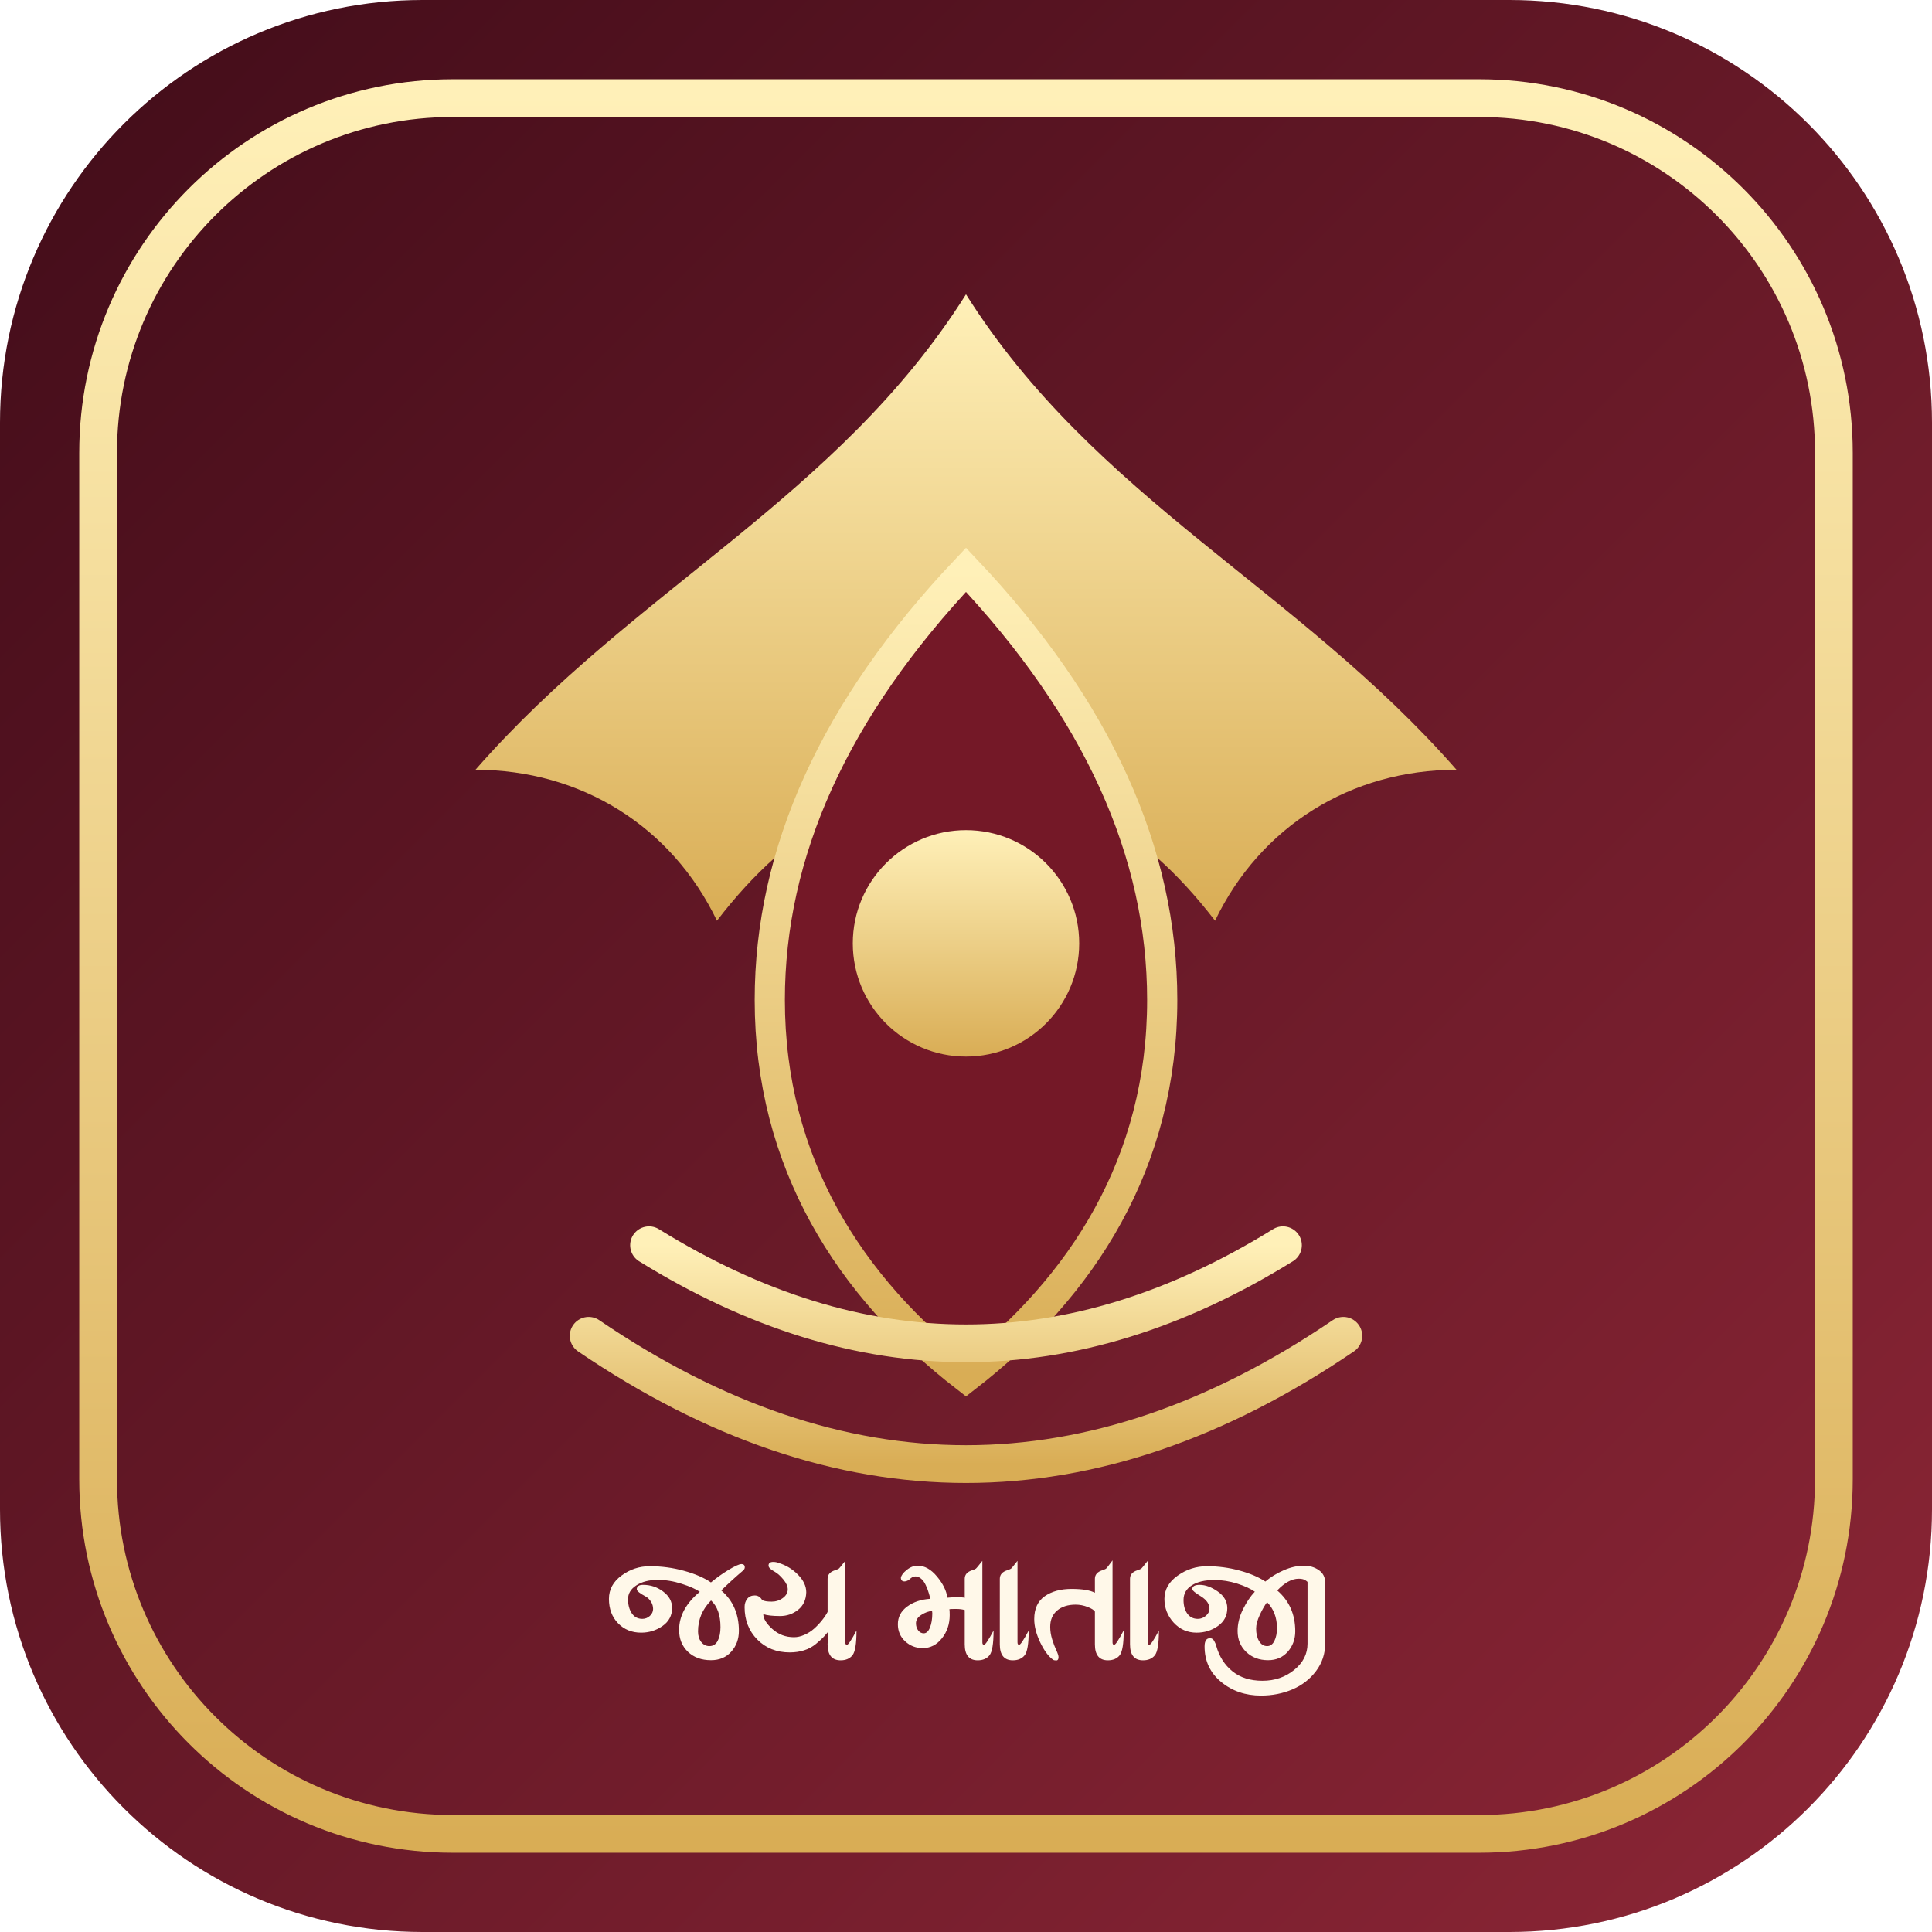
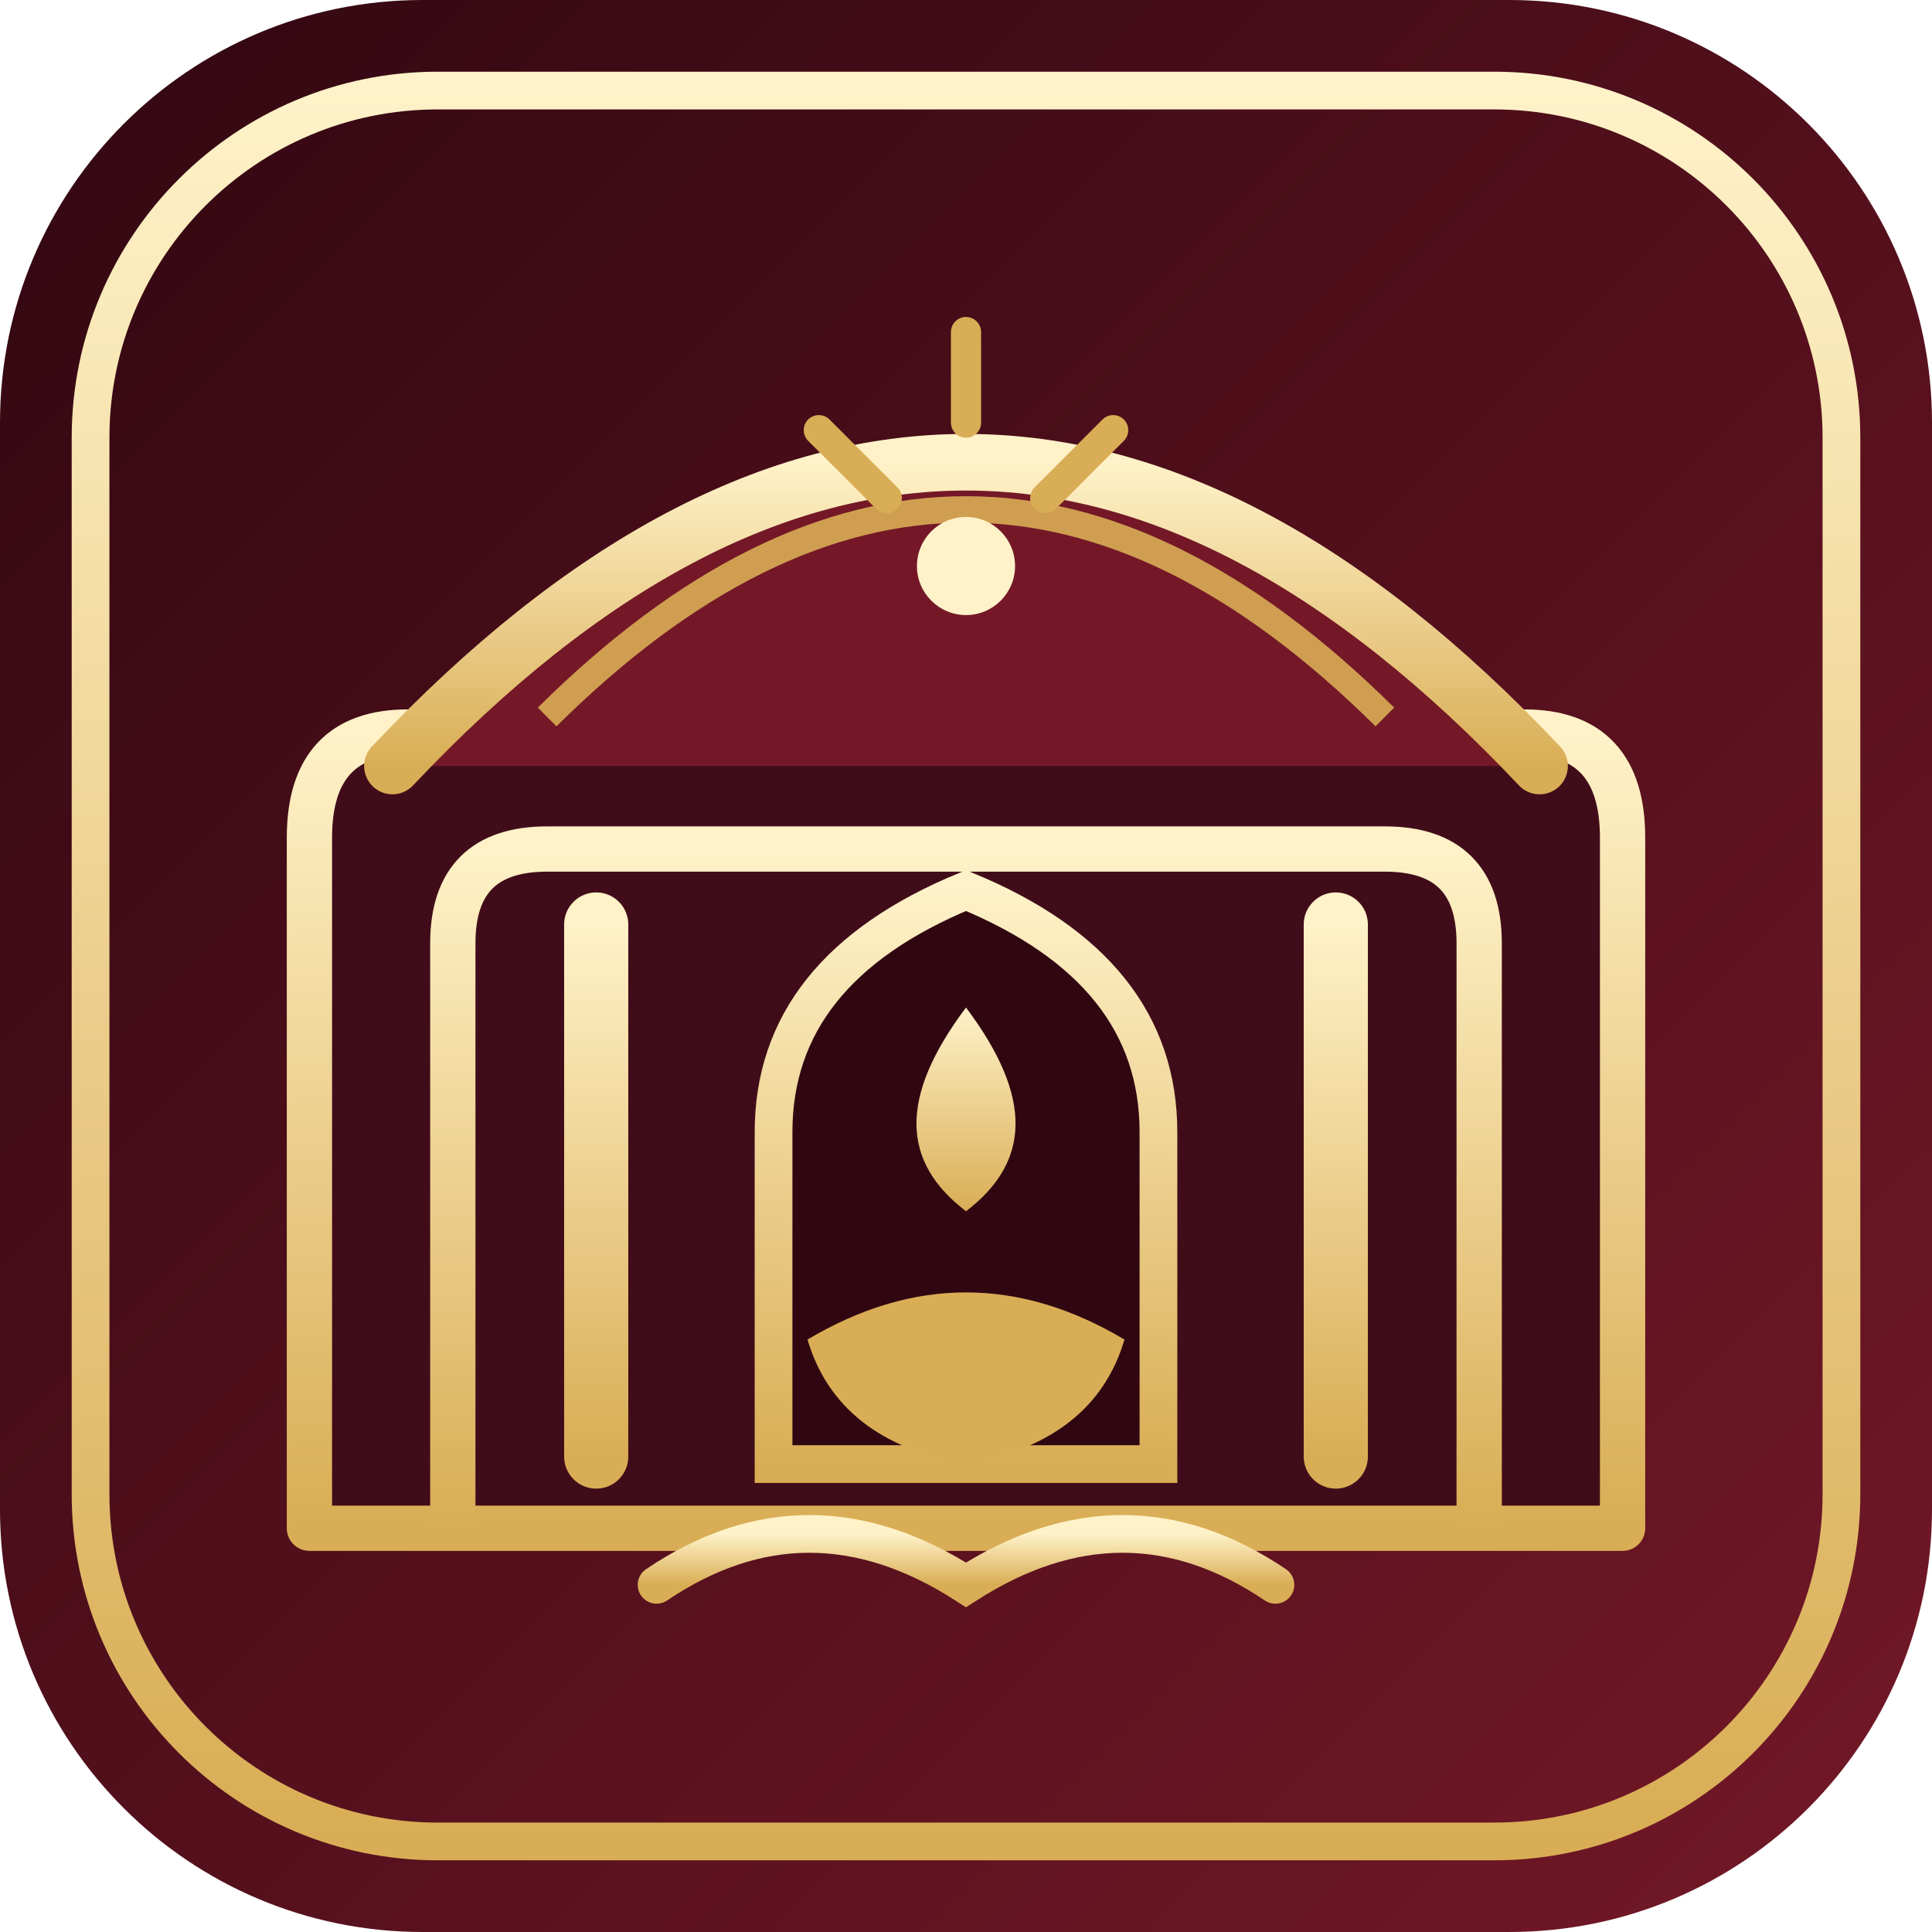
<svg xmlns="http://www.w3.org/2000/svg" viewBox="0 0 512 512">
  <defs>
    <linearGradient id="bg" x1="0" y1="0" x2="1" y2="1">
-       <stop stop-color="#410c19" />
-       <stop offset="1" stop-color="#8d2636" />
+       <stop stop-color="#300711" />
+       <stop offset="1" stop-color="#741827" />
    </linearGradient>
    <linearGradient id="gold" x1="0" y1="0" x2="0" y2="1">
-       <stop stop-color="#fff0b8" />
+       <stop stop-color="#fff2c8" />
      <stop offset="1" stop-color="#d9ad55" />
    </linearGradient>
  </defs>
  <rect width="512" height="512" rx="112" fill="url(#bg)" />
-   <rect x="26" y="26" width="460" height="460" rx="94" fill="none" stroke="url(#gold)" stroke-width="10" />
-   <path d="M256 78 C222 132 168 156 126 204 C154 204 178 219 190 244 C210 218 231 208 256 207 C281 208 302 218 322 244 C334 219 358 204 386 204 C344 156 290 132 256 78Z" fill="url(#gold)" />
-   <path d="M256 151 C221 188 204 226 204 265 C204 308 225 341 256 365 C287 341 308 308 308 265 C308 226 291 188 256 151Z" fill="#741827" stroke="url(#gold)" stroke-width="8" />
-   <circle cx="256" cy="250" r="30" fill="url(#gold)" />
-   <path d="M172 330 Q256 382 340 330 M156 354 Q256 422 356 354" fill="none" stroke="url(#gold)" stroke-width="10" stroke-linecap="round" />
-   <text x="256" y="440" text-anchor="middle" font-family="serif" font-size="38" font-weight="bold" fill="#fff8e9">જય માતાજી</text>
+   <rect x="24" y="24" width="464" height="464" rx="92" fill="none" stroke="url(#gold)" stroke-width="10" />
+   <path d="M82 405V222Q82 194 108 194H404Q430 194 430 222V405Z" fill="#410c19" stroke="url(#gold)" stroke-width="12" stroke-linejoin="round" />
+   <path d="M104 203Q256 42 408 203" fill="#741827" stroke="url(#gold)" stroke-width="15" stroke-linecap="round" />
+   <path d="M145 190Q256 80 367 190" fill="none" stroke="#d9ad55" stroke-width="7" opacity=".9" />
+   <path d="M120 405V250Q120 225 145 225H367Q392 225 392 250V405" fill="none" stroke="url(#gold)" stroke-width="12" />
+   <path d="M158 245V386M354 245V386" stroke="url(#gold)" stroke-width="17" stroke-linecap="round" />
+   <path d="M205 388V300Q205 257 256 236Q307 257 307 300V388Z" fill="#300711" stroke="url(#gold)" stroke-width="10" />
+   <path d="M256 267C238 291 239 308 256 321C273 308 274 291 256 267Z" fill="url(#gold)" />
+   <path d="M214 355Q256 330 298 355Q290 382 256 388Q222 382 214 355Z" fill="#d9ad55" />
+   <path d="M174 420Q214 393 256 420Q298 393 338 420" fill="none" stroke="url(#gold)" stroke-width="10" stroke-linecap="round" />
+   <circle cx="256" cy="150" r="13" fill="#fff2c8" />
+   <path d="M256 112V88M235 132L217 114M277 132L295 114" stroke="#d9ad55" stroke-width="8" stroke-linecap="round" />
</svg>
